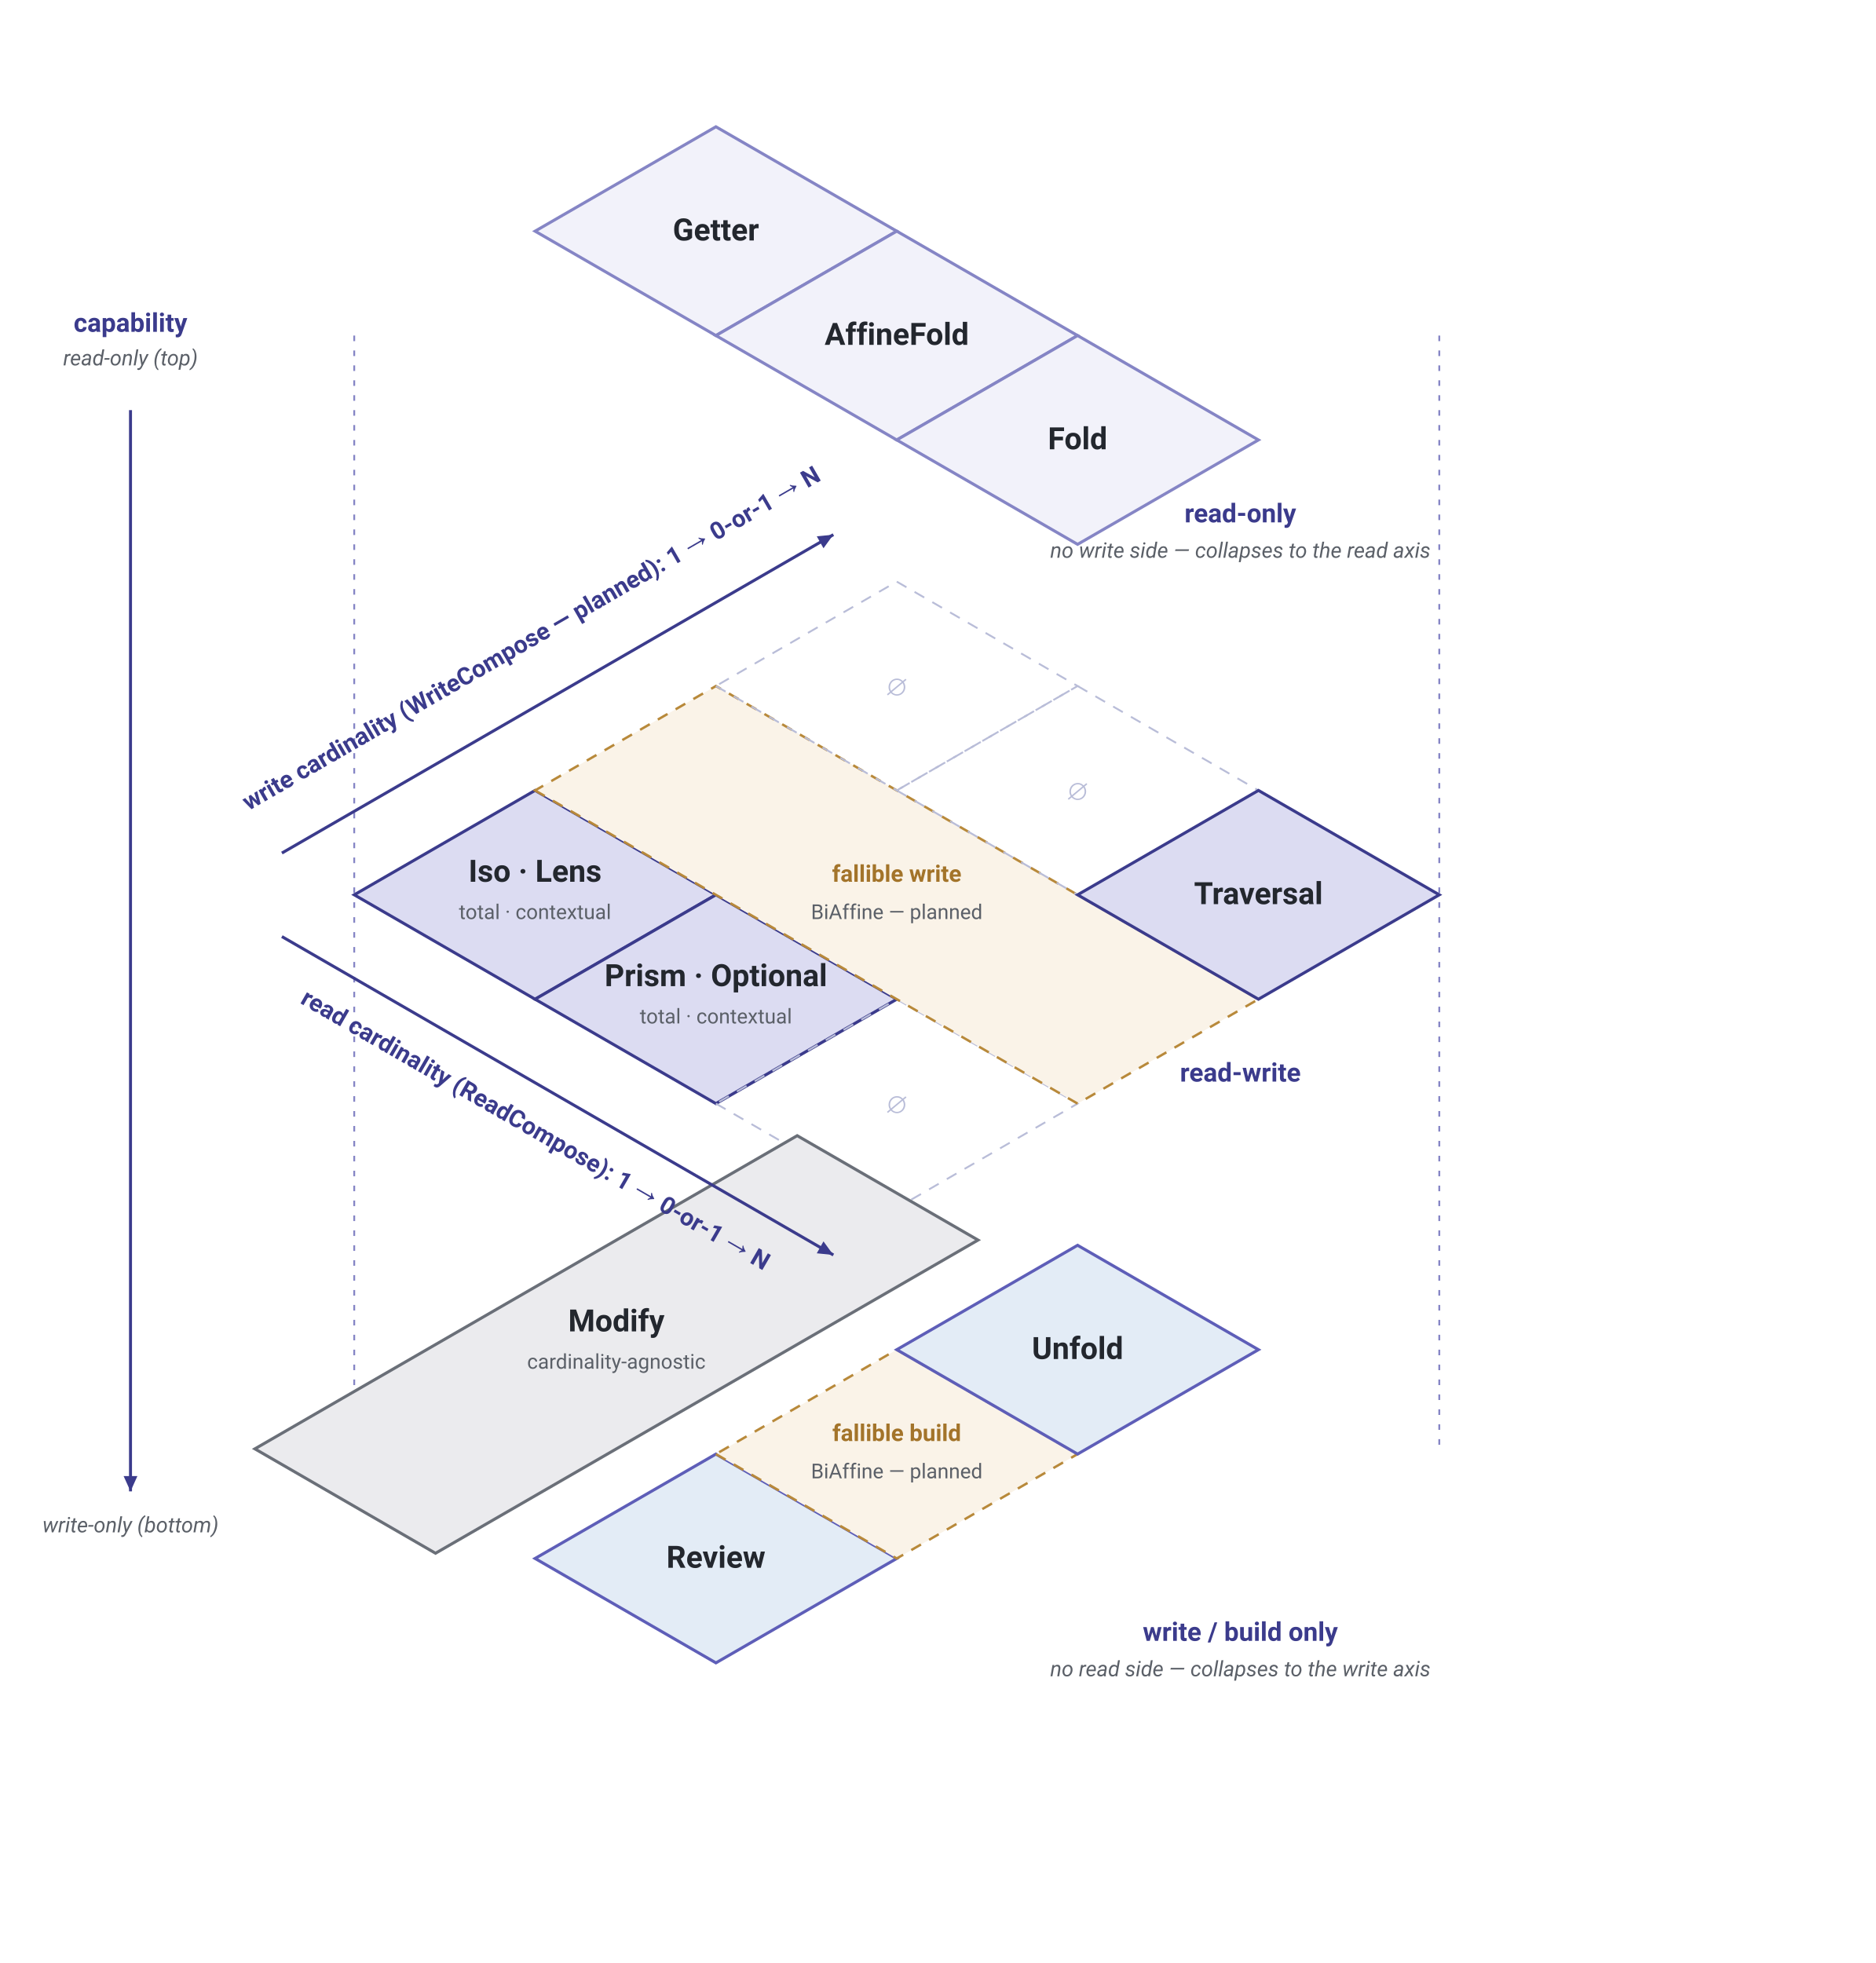
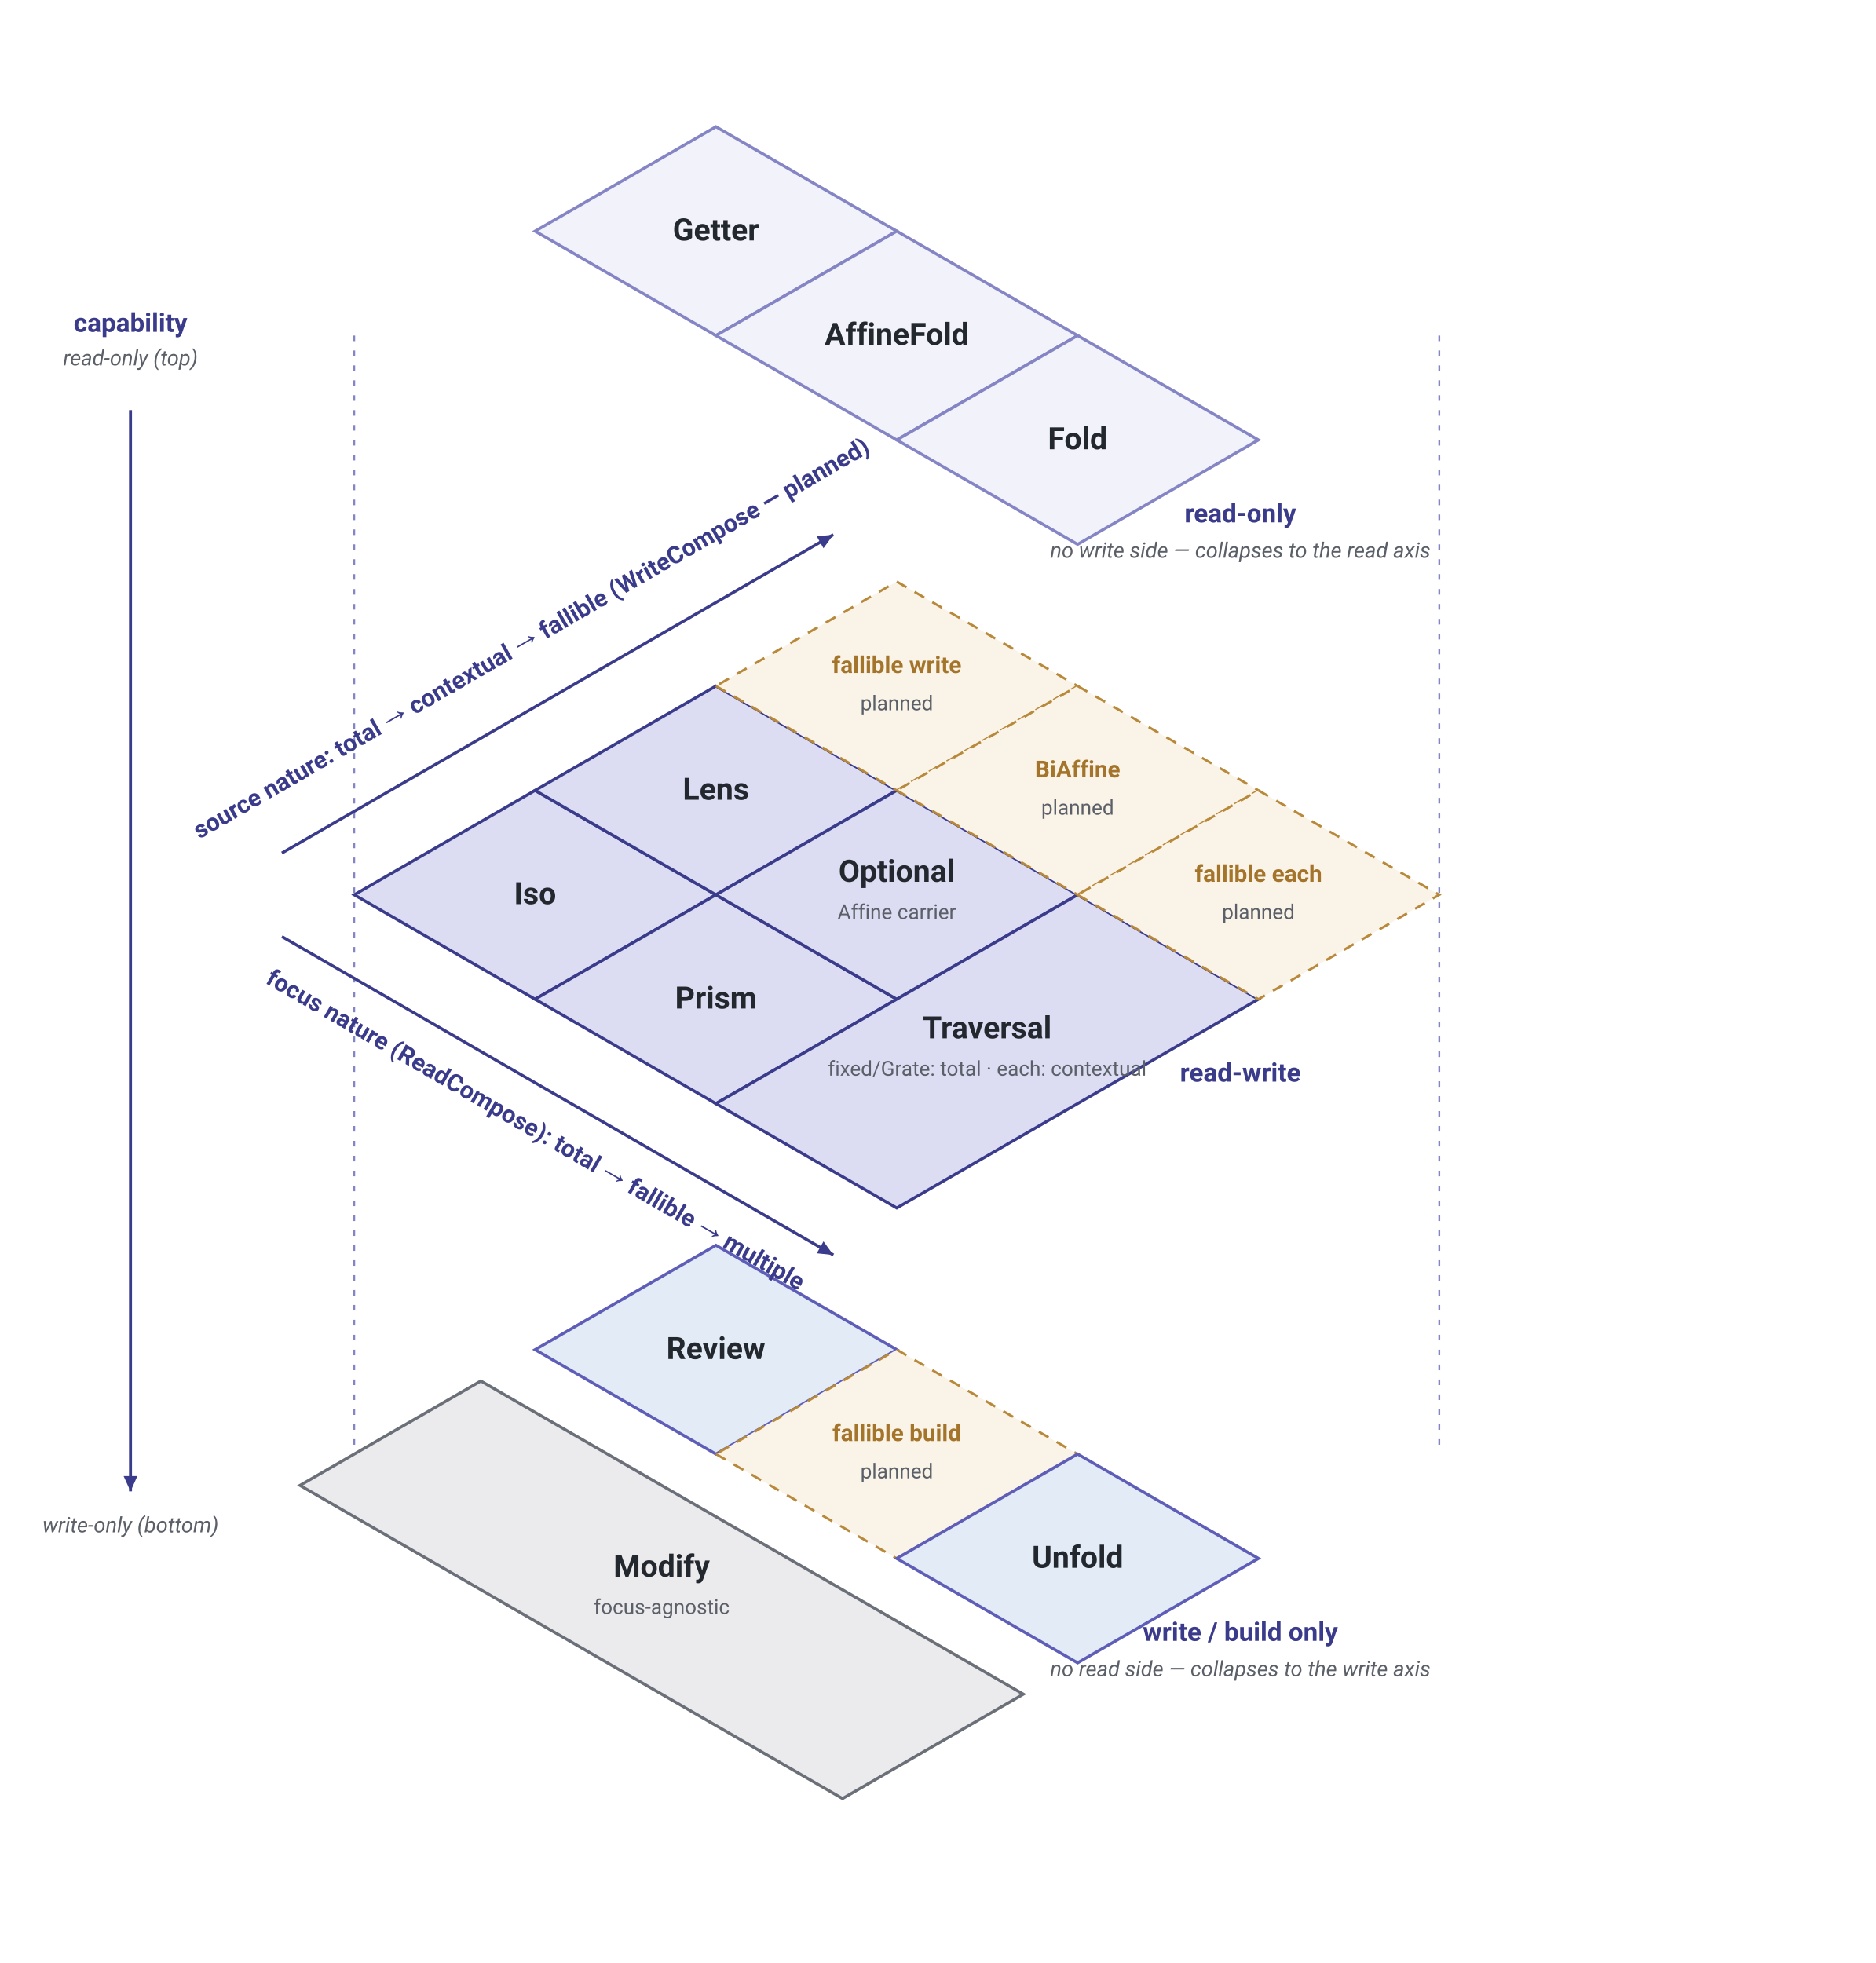
<svg xmlns="http://www.w3.org/2000/svg" viewBox="0 0 1006 1053" font-size="14" role="img" aria-label="The three-axis optic family taxonomy: read cardinality by write cardinality by capability layer">
  <style>
  text { font-family: -apple-system, "Segoe UI", Roboto, Helvetica, Arial, sans-serif;
         text-anchor: middle; fill: #23272e; }
  .fam   { font-size: 16.5px; font-weight: 600; }
  .ghost-t { font-size: 13.5px; font-weight: 600; fill: #8585c5; }
  .sub   { font-size: 11px; fill: #5b6068; }
  .axis  { font-size: 13px; font-weight: 600; fill: #3b3b8c; }
  .tick  { font-size: 11.5px; fill: #5b6068; font-style: italic; }
  .layer { font-size: 14px; font-weight: 700; fill: #3b3b8c; }
  .ro    { fill: #f2f2fa; stroke: #8585c5; stroke-width: 1.6; }
  .rw    { fill: #dcdcf2; stroke: #3b3b8c; stroke-width: 1.6; }
  .bo    { fill: #e3ecf6; stroke: #5e5eb8; stroke-width: 1.6; }
  .mod   { fill: #ebebee; stroke: #6a6f78; stroke-width: 1.6; }
  .plan  { fill: #faf3e8; stroke: #b8893a; stroke-width: 1.3; }
  .plan-t { font-size: 12.5px; font-weight: 600; fill: #a3742a; }
  .empty { fill: none; stroke: #b9bdd8; stroke-width: 1; }
  .empty-t { font-size: 13px; fill: #b9bdd8; }
  .drop  { stroke: #8585c5; stroke-width: 1; stroke-dasharray: 3 5; fill: none; }
  .arrow { stroke: #3b3b8c; stroke-width: 1.6; fill: none; }
  .ahead { fill: #3b3b8c; stroke: none; }
  @media (prefers-color-scheme: dark) {
    text   { fill: #e6edf3; }
    .sub, .tick { fill: #9aa4b2; }
    .axis, .layer { fill: #a3a3e6; }
    .ghost-t { fill: #7878d6; }
    .ro    { fill: #2b2b3a; stroke: #7878d6; }
    .rw    { fill: #34344f; stroke: #7878d6; }
    .bo    { fill: #2d3a4a; stroke: #a3a3e6; }
    .mod   { fill: #30343a; stroke: #8b93a1; }
    .plan  { fill: #3a3326; stroke: #c89a4a; }
    .plan-t { fill: #d8ae62; }
    .empty { stroke: #4a4f66; }
    .empty-t { fill: #4a4f66; }
    .drop  { stroke: #7878d6; }
    .arrow { stroke: #a3a3e6; }
    .ahead { fill: #a3a3e6; }
  }
</style>
  <line class="drop" x1="190.0" y1="180.0" x2="190.0" y2="780.0" />
  <line class="drop" x1="772.0" y1="180.0" x2="772.0" y2="780.0" />
  <polygon class="ro" points="287.0,124.0 384.0,180.0 481.0,124.0 384.0,68.0" />
  <text class="fam" x="384.0" y="129.0">Getter</text>
  <polygon class="ro" points="384.0,180.0 481.0,236.0 578.0,180.0 481.0,124.0" />
  <text class="fam" x="481.0" y="185.0">AffineFold</text>
  <polygon class="ro" points="481.0,236.0 578.0,292.0 675.0,236.0 578.0,180.0" />
  <text class="fam" x="578.0" y="241.0">Fold</text>
  <polygon class="rw" points="190.0,480.0 287.0,536.0 384.0,480.0 287.0,424.0" />
-   <text class="fam" x="287.0" y="473.0">Iso · Lens</text>
-   <text class="sub" x="287.0" y="493.0">total · contextual</text>
+   <text class="fam" x="287.0" y="485.0">Iso</text>
+   <polygon class="rw" points="287.0,424.0 384.0,480.0 481.0,424.0 384.0,368.0" />
+   <text class="fam" x="384.0" y="429.0">Lens</text>
  <polygon class="rw" points="287.0,536.0 384.0,592.0 481.0,536.0 384.0,480.0" />
-   <text class="fam" x="384.0" y="529.0">Prism · Optional</text>
-   <text class="sub" x="384.0" y="549.0">total · contextual</text>
-   <polygon class="empty" points="384.0,592.0 481.0,648.0 578.0,592.0 481.0,536.0" stroke-dasharray="6 5" />
-   <text class="empty-t" x="481.0" y="597.0">∅</text>
-   <polygon class="plan" points="287.0,424.0 578.0,592.0 675.0,536.0 384.0,368.0" stroke-dasharray="6 5" />
-   <text class="plan-t" x="481.0" y="473.0">fallible write</text>
-   <text class="sub" x="481.0" y="493.0">BiAffine — planned</text>
-   <polygon class="empty" points="384.0,368.0 481.0,424.0 578.0,368.0 481.0,312.0" stroke-dasharray="6 5" />
-   <text class="empty-t" x="481.0" y="373.0">∅</text>
-   <polygon class="empty" points="481.0,424.0 578.0,480.0 675.0,424.0 578.0,368.0" stroke-dasharray="6 5" />
-   <text class="empty-t" x="578.0" y="429.0">∅</text>
-   <polygon class="rw" points="578.0,480.0 675.0,536.0 772.0,480.0 675.0,424.0" />
-   <text class="fam" x="675.0" y="485.0">Traversal</text>
-   <polygon class="bo" points="287.0,836.0 384.0,892.0 481.0,836.0 384.0,780.0" />
-   <text class="fam" x="384.0" y="841.0">Review</text>
+   <text class="fam" x="384.0" y="541.0">Prism</text>
+   <polygon class="rw" points="384.0,480.0 481.0,536.0 578.0,480.0 481.0,424.0" />
+   <text class="fam" x="481.0" y="473.0">Optional</text>
+   <text class="sub" x="481.0" y="493.0">Affine carrier</text>
+   <polygon class="rw" points="384.0,592.0 481.0,648.0 675.0,536.0 578.0,480.0" />
+   <text class="fam" x="529.5" y="557.0">Traversal</text>
+   <text class="sub" x="529.5" y="577.0">fixed/Grate: total · each: contextual</text>
+   <polygon class="plan" points="384.0,368.0 481.0,424.0 578.0,368.0 481.0,312.0" stroke-dasharray="6 5" />
+   <text class="plan-t" x="481.0" y="361.0">fallible write</text>
+   <text class="sub" x="481.0" y="381.0">planned</text>
+   <polygon class="plan" points="481.0,424.0 578.0,480.0 675.0,424.0 578.0,368.0" stroke-dasharray="6 5" />
+   <text class="plan-t" x="578.0" y="417.0">BiAffine</text>
+   <text class="sub" x="578.0" y="437.0">planned</text>
+   <polygon class="plan" points="578.0,480.0 675.0,536.0 772.0,480.0 675.0,424.0" stroke-dasharray="6 5" />
+   <text class="plan-t" x="675.0" y="473.0">fallible each</text>
+   <text class="sub" x="675.0" y="493.0">planned</text>
+   <polygon class="bo" points="287.0,724.0 384.0,780.0 481.0,724.0 384.0,668.0" />
+   <text class="fam" x="384.0" y="729.0">Review</text>
  <polygon class="plan" points="384.0,780.0 481.0,836.0 578.0,780.0 481.0,724.0" stroke-dasharray="6 5" />
  <text class="plan-t" x="481.0" y="773.0">fallible build</text>
-   <text class="sub" x="481.0" y="793.0">BiAffine — planned</text>
-   <polygon class="bo" points="481.0,724.0 578.0,780.0 675.0,724.0 578.0,668.0" />
-   <text class="fam" x="578.0" y="729.0">Unfold</text>
-   <polygon class="mod" points="136.7,777.2 233.6,833.2 524.6,665.2 427.6,609.2" />
-   <text class="fam" x="330.6" y="714.2">Modify</text>
-   <text class="sub" x="330.6" y="734.2">cardinality-agnostic</text>
+   <text class="sub" x="481.0" y="793.0">planned</text>
+   <polygon class="bo" points="481.0,836.0 578.0,892.0 675.0,836.0 578.0,780.0" />
+   <text class="fam" x="578.0" y="841.0">Unfold</text>
+   <polygon class="mod" points="160.9,796.8 451.9,964.8 548.9,908.8 257.9,740.8" />
+   <text class="fam" x="354.9" y="845.8">Modify</text>
+   <text class="sub" x="354.9" y="865.8">focus-agnostic</text>
  <line class="arrow" x1="151.2" y1="502.4" x2="447.0" y2="673.2" />
  <polygon class="ahead" points="447.0,673.2 438.1,672.3 441.7,665.9" />
-   <text class="axis" x="285.1" y="609.8" transform="rotate(30 285.1 609.8)">read cardinality (ReadCompose):  1  →  0-or-1  →  N</text>
+   <text class="axis" x="285.1" y="609.8" transform="rotate(30 285.1 609.8)">focus nature (ReadCompose):  total  →  fallible  →  multiple</text>
  <line class="arrow" x1="151.2" y1="457.6" x2="447.0" y2="286.8" />
  <polygon class="ahead" points="447.0,286.8 441.7,294.1 438.1,287.7" />
-   <text class="axis" x="287.1" y="346.2" transform="rotate(-30 287.1 346.2)">write cardinality (WriteCompose — planned):  1  →  0-or-1  →  N</text>
+   <text class="axis" x="287.1" y="346.2" transform="rotate(-30 287.1 346.2)">source nature:  total  →  contextual  →  fallible (WriteCompose — planned)</text>
  <line class="arrow" x1="70.0" y1="220.0" x2="70.0" y2="800.0" />
  <polygon class="ahead" points="70.0,800.0 66.3,791.8 73.7,791.8" />
  <text class="layer" x="70.0" y="178.0">capability</text>
  <text class="tick" x="70.0" y="196.0">read-only (top)</text>
  <text class="tick" x="70.0" y="822.0">write-only (bottom)</text>
  <text class="layer" x="665.3" y="280.2" text-anchor="start">read-only</text>
  <text class="tick" x="665.3" y="299.2" text-anchor="start">no write side — collapses to the read axis</text>
  <text class="layer" x="665.3" y="580.2" text-anchor="start">read-write</text>
  <text class="layer" x="665.3" y="880.2" text-anchor="start">write / build only</text>
  <text class="tick" x="665.3" y="899.2" text-anchor="start">no read side — collapses to the write axis</text>
</svg>
